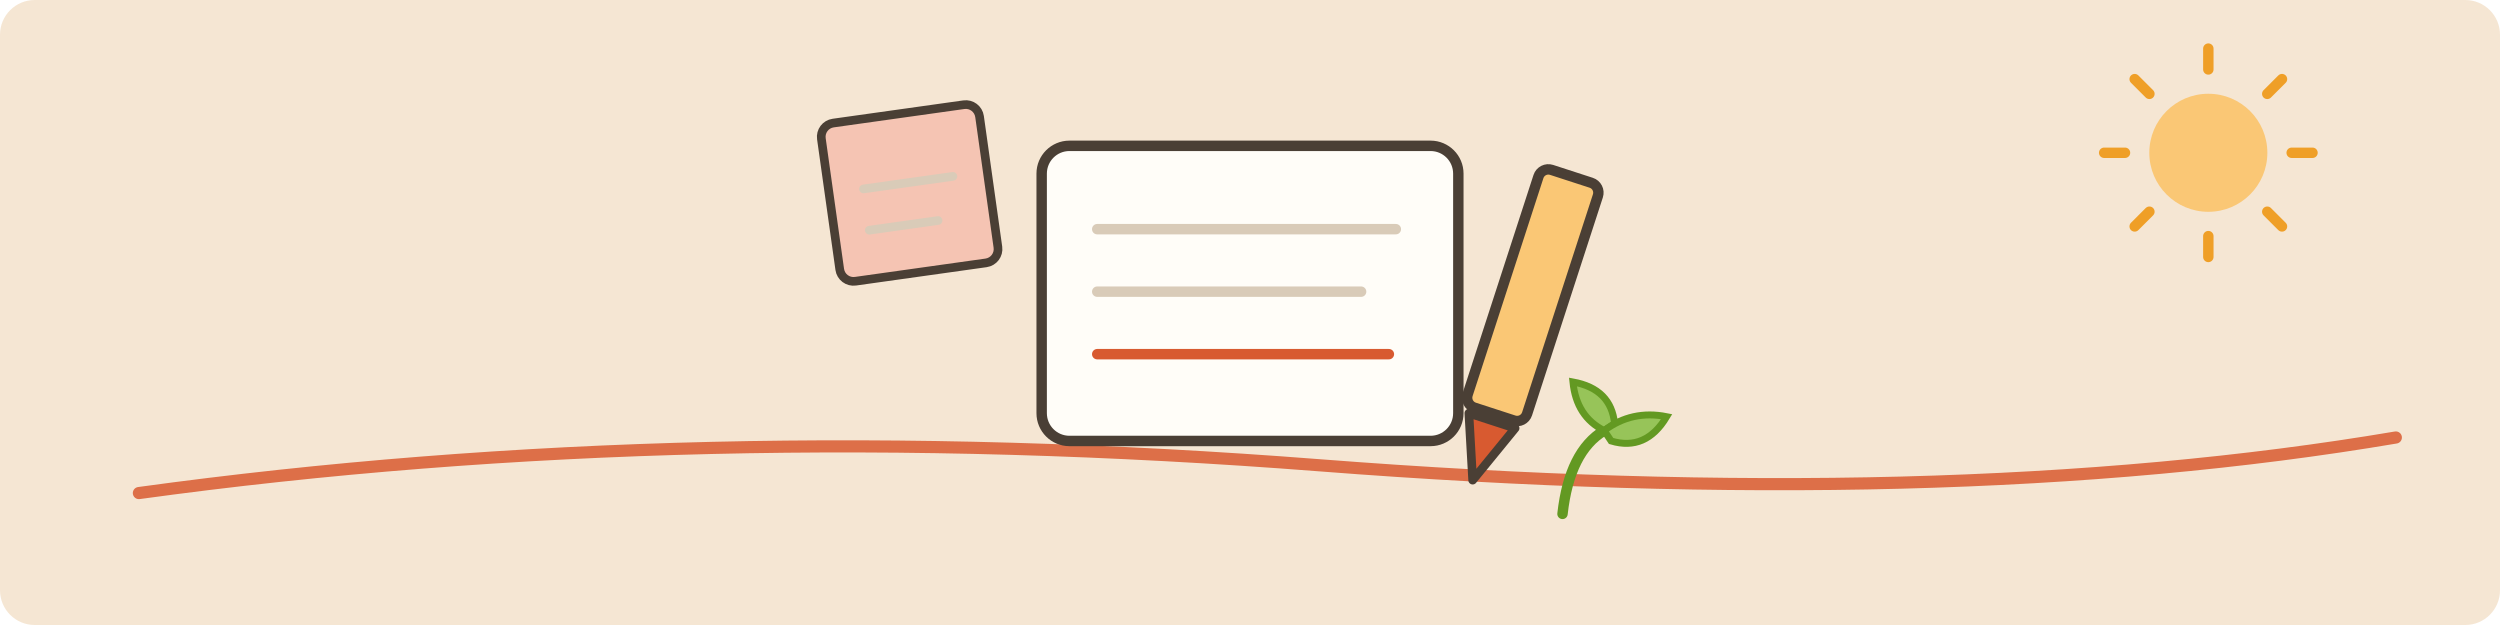
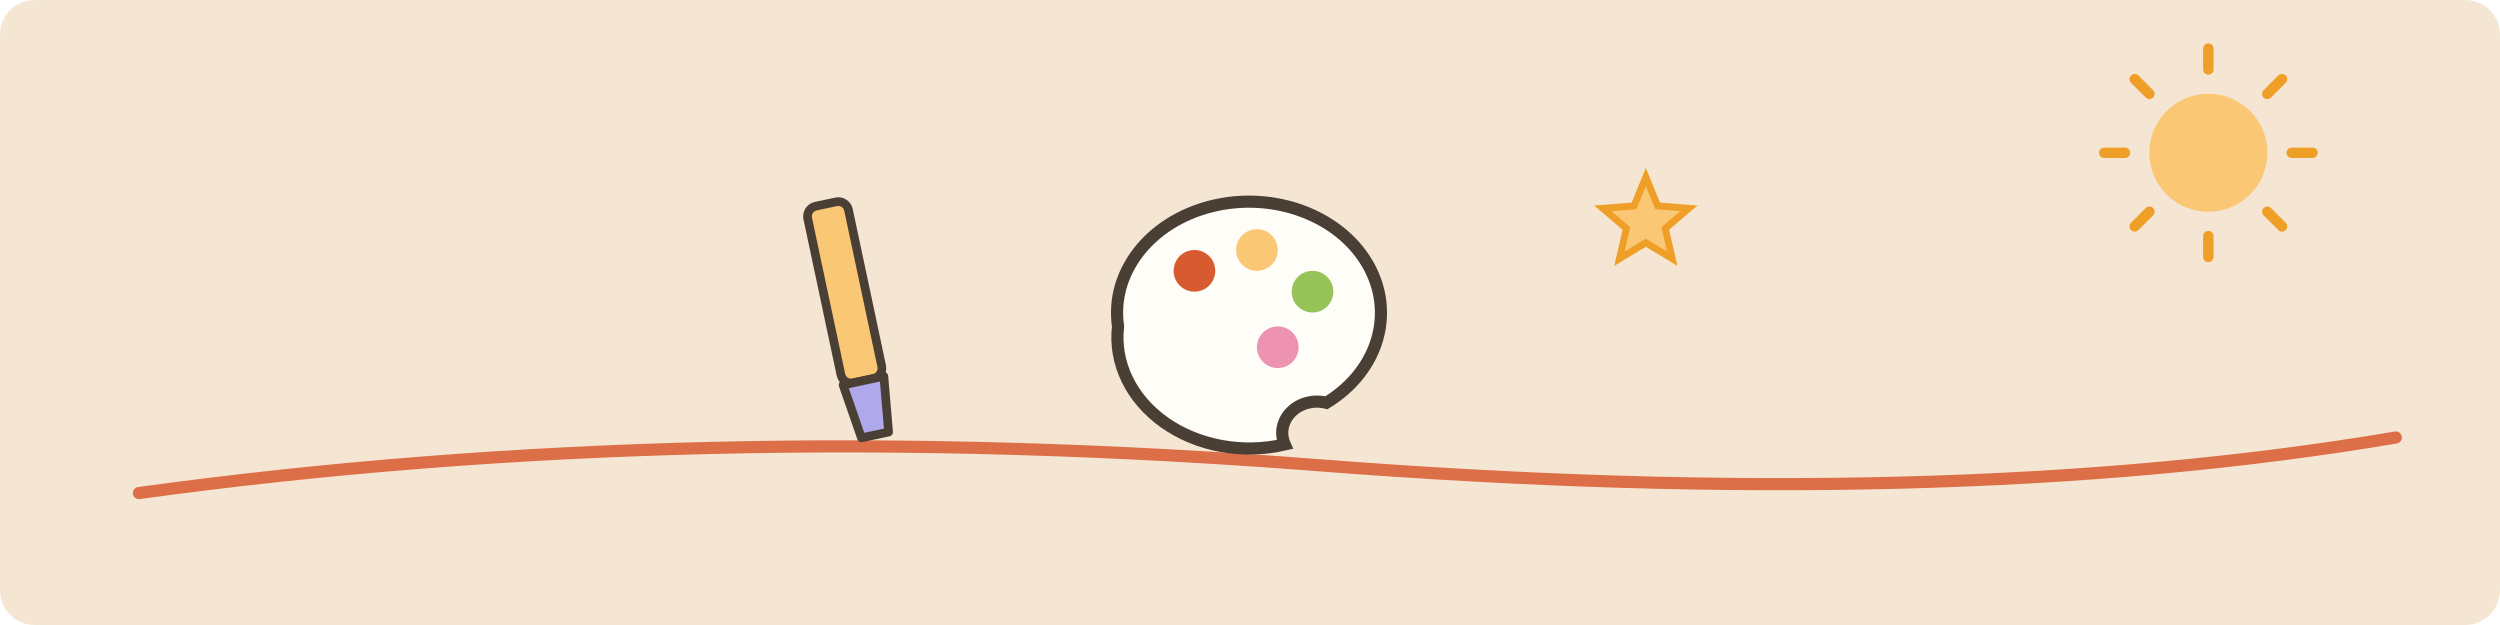
<svg xmlns="http://www.w3.org/2000/svg" width="720" height="180" viewBox="0 0 720 180" role="img" aria-hidden="true">
  <style>
.ec-bg{fill:#F5E6D3}
.ec-paper{fill:#FFFDF8}
.ec-ln{stroke:#4A3F35}
.ec-rule{stroke:#D9CBB8}
+ .ec-ink{fill:#4A3F35}
@media (prefers-color-scheme: dark){
.ec-bg{fill:#33251B}
.ec-paper{fill:#241D15}
.ec-ln{stroke:#EFE7DA}
.ec-rule{stroke:#5C5044}
+ .ec-ink{fill:#EFE7DA}
}
</style>
  <rect width="720" height="180" rx="10" class="ec-bg" />
  <g transform="translate(636,44)">
    <circle cx="0" cy="0" r="17" fill="#FAC775" />
    <line x1="0" y1="-24" x2="0" y2="-30" stroke="#EF9F27" stroke-width="3" stroke-linecap="round" transform="rotate(0)" />
    <line x1="0" y1="-24" x2="0" y2="-30" stroke="#EF9F27" stroke-width="3" stroke-linecap="round" transform="rotate(45)" />
    <line x1="0" y1="-24" x2="0" y2="-30" stroke="#EF9F27" stroke-width="3" stroke-linecap="round" transform="rotate(90)" />
    <line x1="0" y1="-24" x2="0" y2="-30" stroke="#EF9F27" stroke-width="3" stroke-linecap="round" transform="rotate(135)" />
    <line x1="0" y1="-24" x2="0" y2="-30" stroke="#EF9F27" stroke-width="3" stroke-linecap="round" transform="rotate(180)" />
    <line x1="0" y1="-24" x2="0" y2="-30" stroke="#EF9F27" stroke-width="3" stroke-linecap="round" transform="rotate(225)" />
    <line x1="0" y1="-24" x2="0" y2="-30" stroke="#EF9F27" stroke-width="3" stroke-linecap="round" transform="rotate(270)" />
    <line x1="0" y1="-24" x2="0" y2="-30" stroke="#EF9F27" stroke-width="3" stroke-linecap="round" transform="rotate(315)" />
  </g>
  <path d="M40 142 Q200 120 380 134 T690 126" fill="none" stroke="#D85A30" stroke-width="3.5" stroke-linecap="round" opacity="0.85" />
-   <g transform="translate(300,42)">
-     <rect width="120" height="85" rx="8" class="ec-paper ec-ln" stroke-width="3" />
-     <line x1="16" y1="24" x2="102" y2="24" class="ec-rule" stroke-width="3" stroke-linecap="round" />
-     <line x1="16" y1="42" x2="92" y2="42" class="ec-rule" stroke-width="3" stroke-linecap="round" />
-     <line x1="16" y1="60" x2="100" y2="60" stroke="#D85A30" stroke-width="3" stroke-linecap="round" />
+   <g transform="translate(360,88)">
+     <path d="M-38 6 a38 32 0 1 1 60 22 a10 9 0 0 0 -12 12 a38 32 0 0 1 -48 -34 Z" class="ec-paper ec-ln" stroke-width="3.5" />
+     <circle cx="-16" cy="-10" r="6" fill="#D85A30" />
+     <circle cx="2" cy="-16" r="6" fill="#FAC775" />
+     <circle cx="18" cy="-4" r="6" fill="#97C459" />
+     <circle cx="8" cy="12" r="6" fill="#ED93B1" />
  </g>
-   <g transform="translate(444,48) rotate(18)">
-     <rect width="18" height="72" rx="3" fill="#FAC775" class="ec-ln" stroke-width="3" />
-     <path d="M2 74 L9 92 L16 74 Z" fill="#D85A30" class="ec-ln" stroke-width="2.5" stroke-linejoin="round" />
-   </g>
-   <g transform="translate(236,36) rotate(-8)">
-     <rect width="46" height="46" rx="4" fill="#F5C4B3" class="ec-ln" stroke-width="2.5" />
-     <line x1="10" y1="20" x2="36" y2="20" class="ec-rule" stroke-width="2.5" stroke-linecap="round" />
-     <line x1="10" y1="32" x2="30" y2="32" class="ec-rule" stroke-width="2.5" stroke-linecap="round" />
-   </g>
-   <g transform="translate(450,148)">
-     <path d="M0 0 Q2 -18 12 -24" fill="none" stroke="#639922" stroke-width="3" stroke-linecap="round" />
-     <path d="M12 -24 Q4 -28 3 -38 Q14 -36 15 -26 Z" fill="#97C459" stroke="#639922" stroke-width="2" />
-     <path d="M12 -24 Q20 -30 30 -28 Q24 -18 14 -21 Z" fill="#97C459" stroke="#639922" stroke-width="2" />
+   <polygon points="0.0,-13.0 3.4,-4.7 12.4,-4.0 5.6,1.8 7.6,10.5 0.0,5.9 -7.6,10.5 -5.6,1.8 -12.4,-4.0 -3.4,-4.7" fill="#FAC775" stroke="#EF9F27" stroke-width="2" transform="translate(474,64)" />
+   <g transform="translate(232,60) rotate(-12)">
+     <rect width="12" height="52" rx="3" fill="#FAC775" class="ec-ln" stroke-width="2.5" />
+     <path d="M0 52 h12 l-2 16 h-8 Z" fill="#AFA9EC" class="ec-ln" stroke-width="2.5" stroke-linejoin="round" />
  </g>
</svg>
